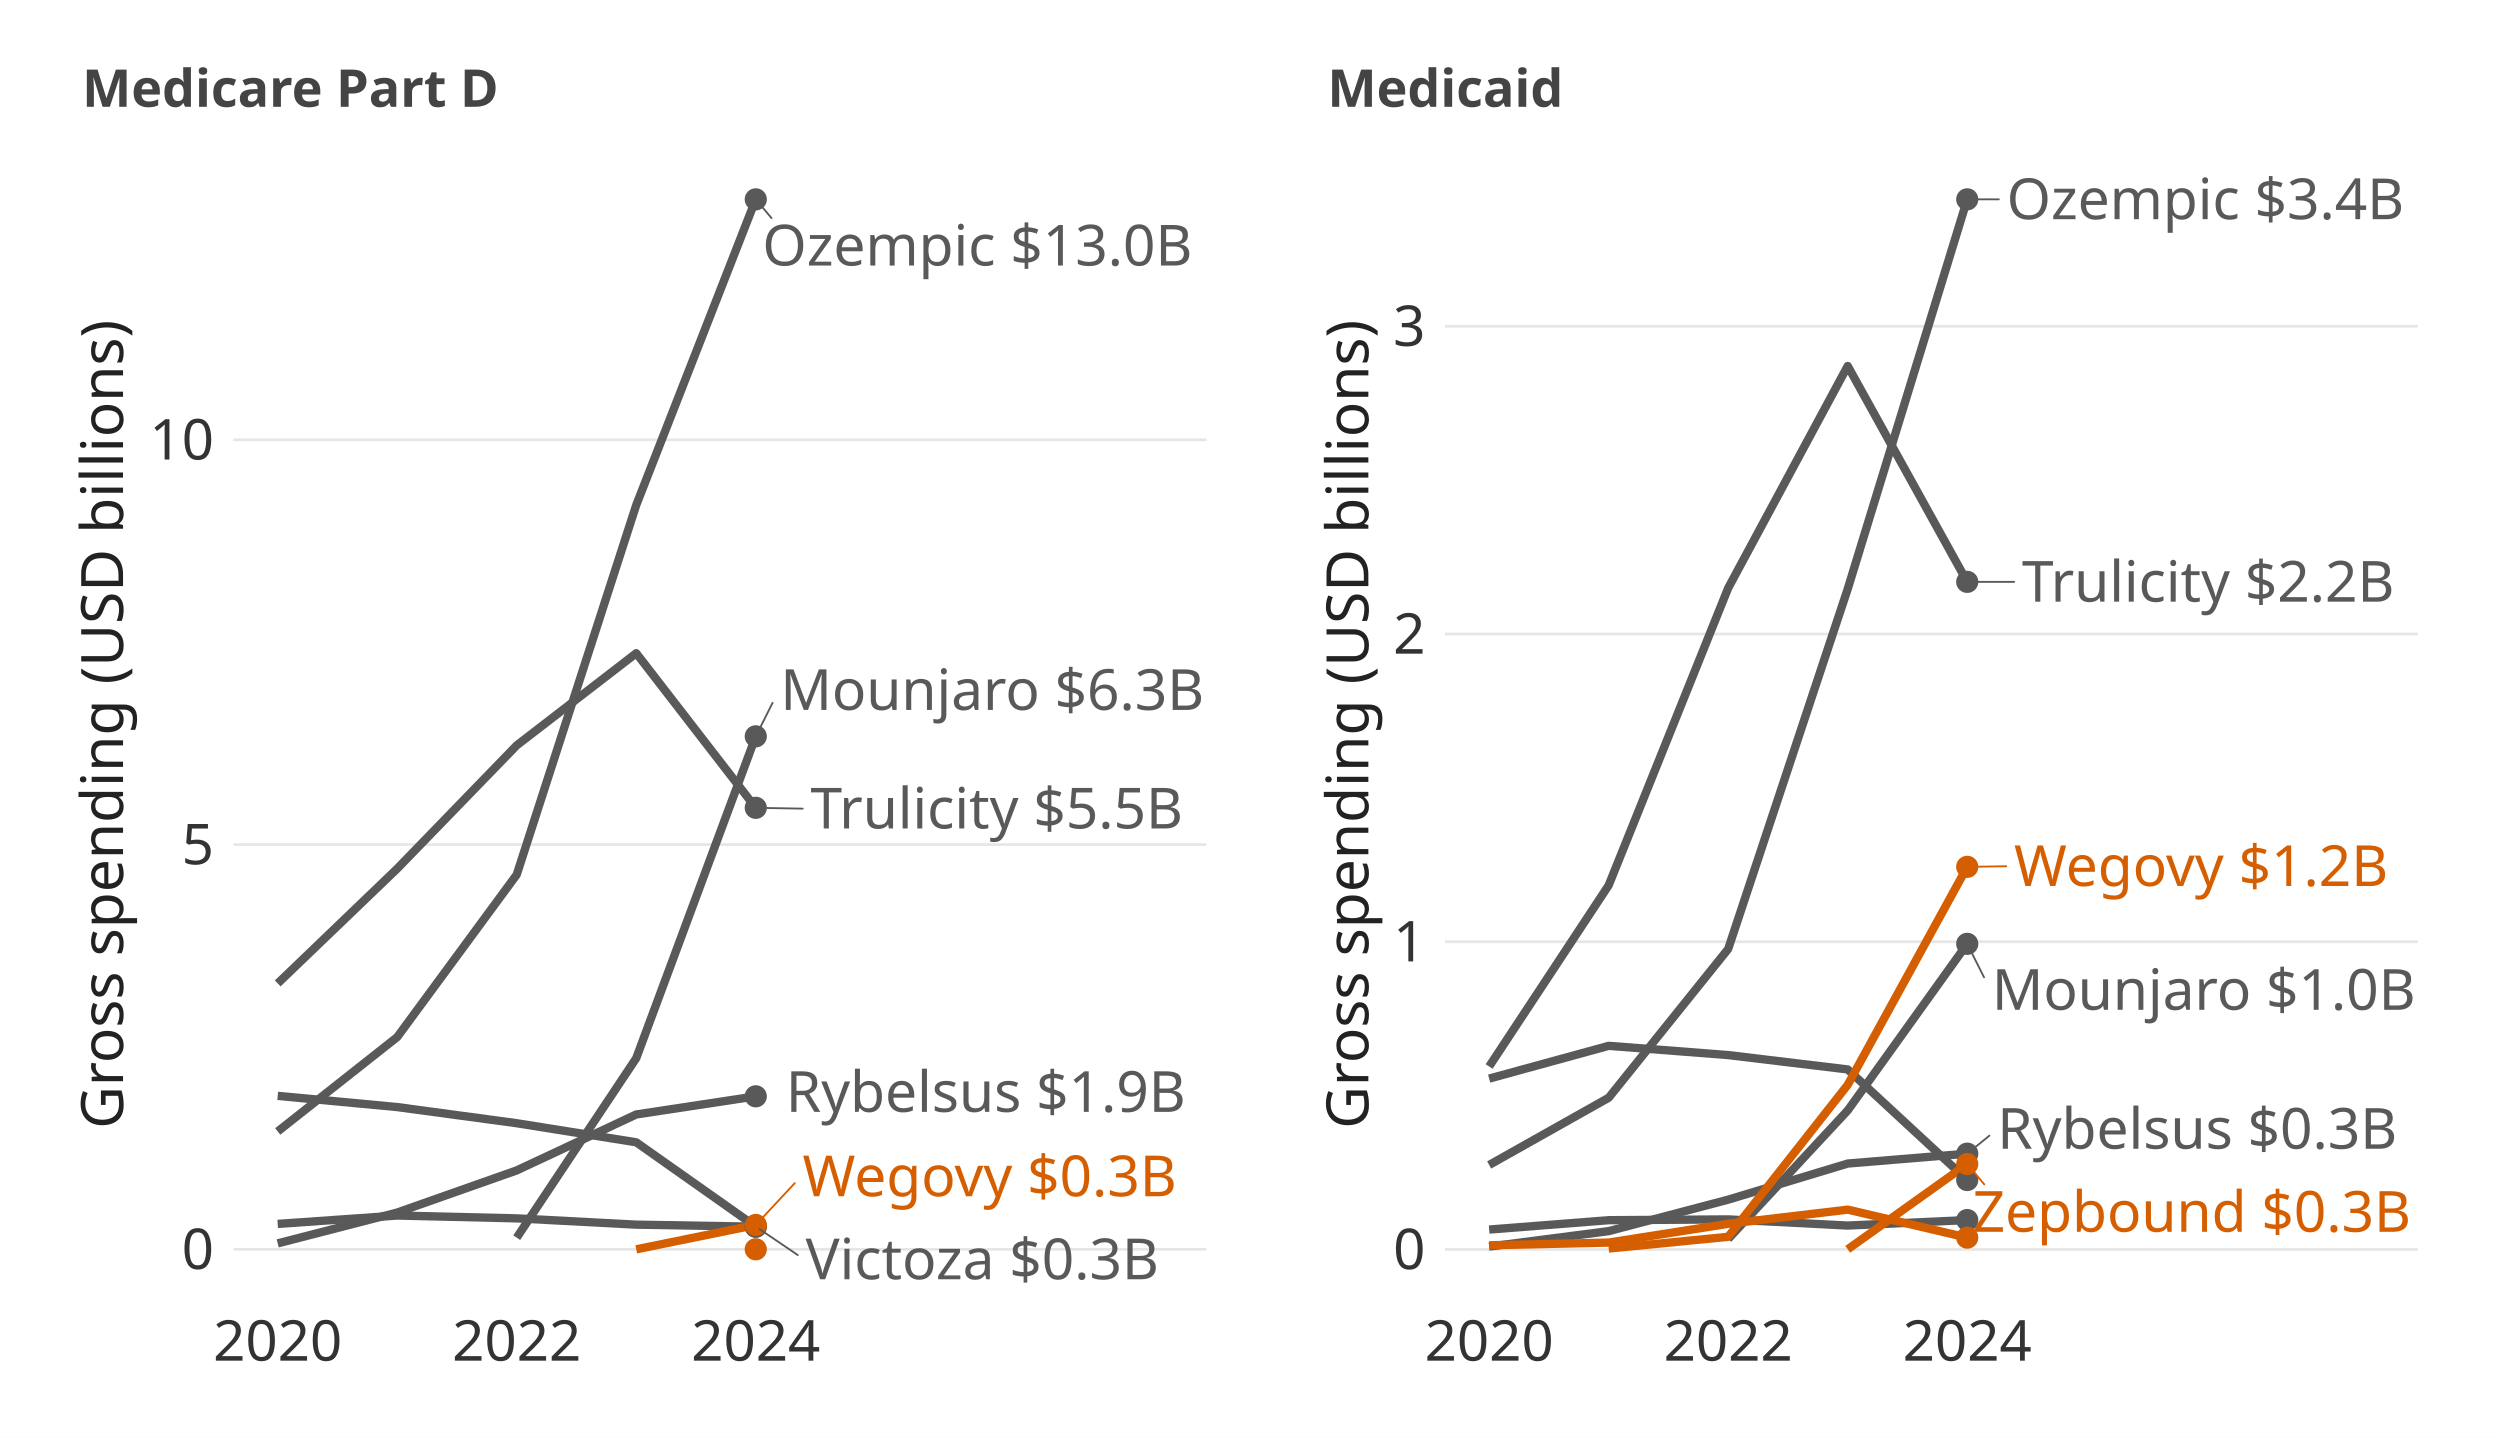
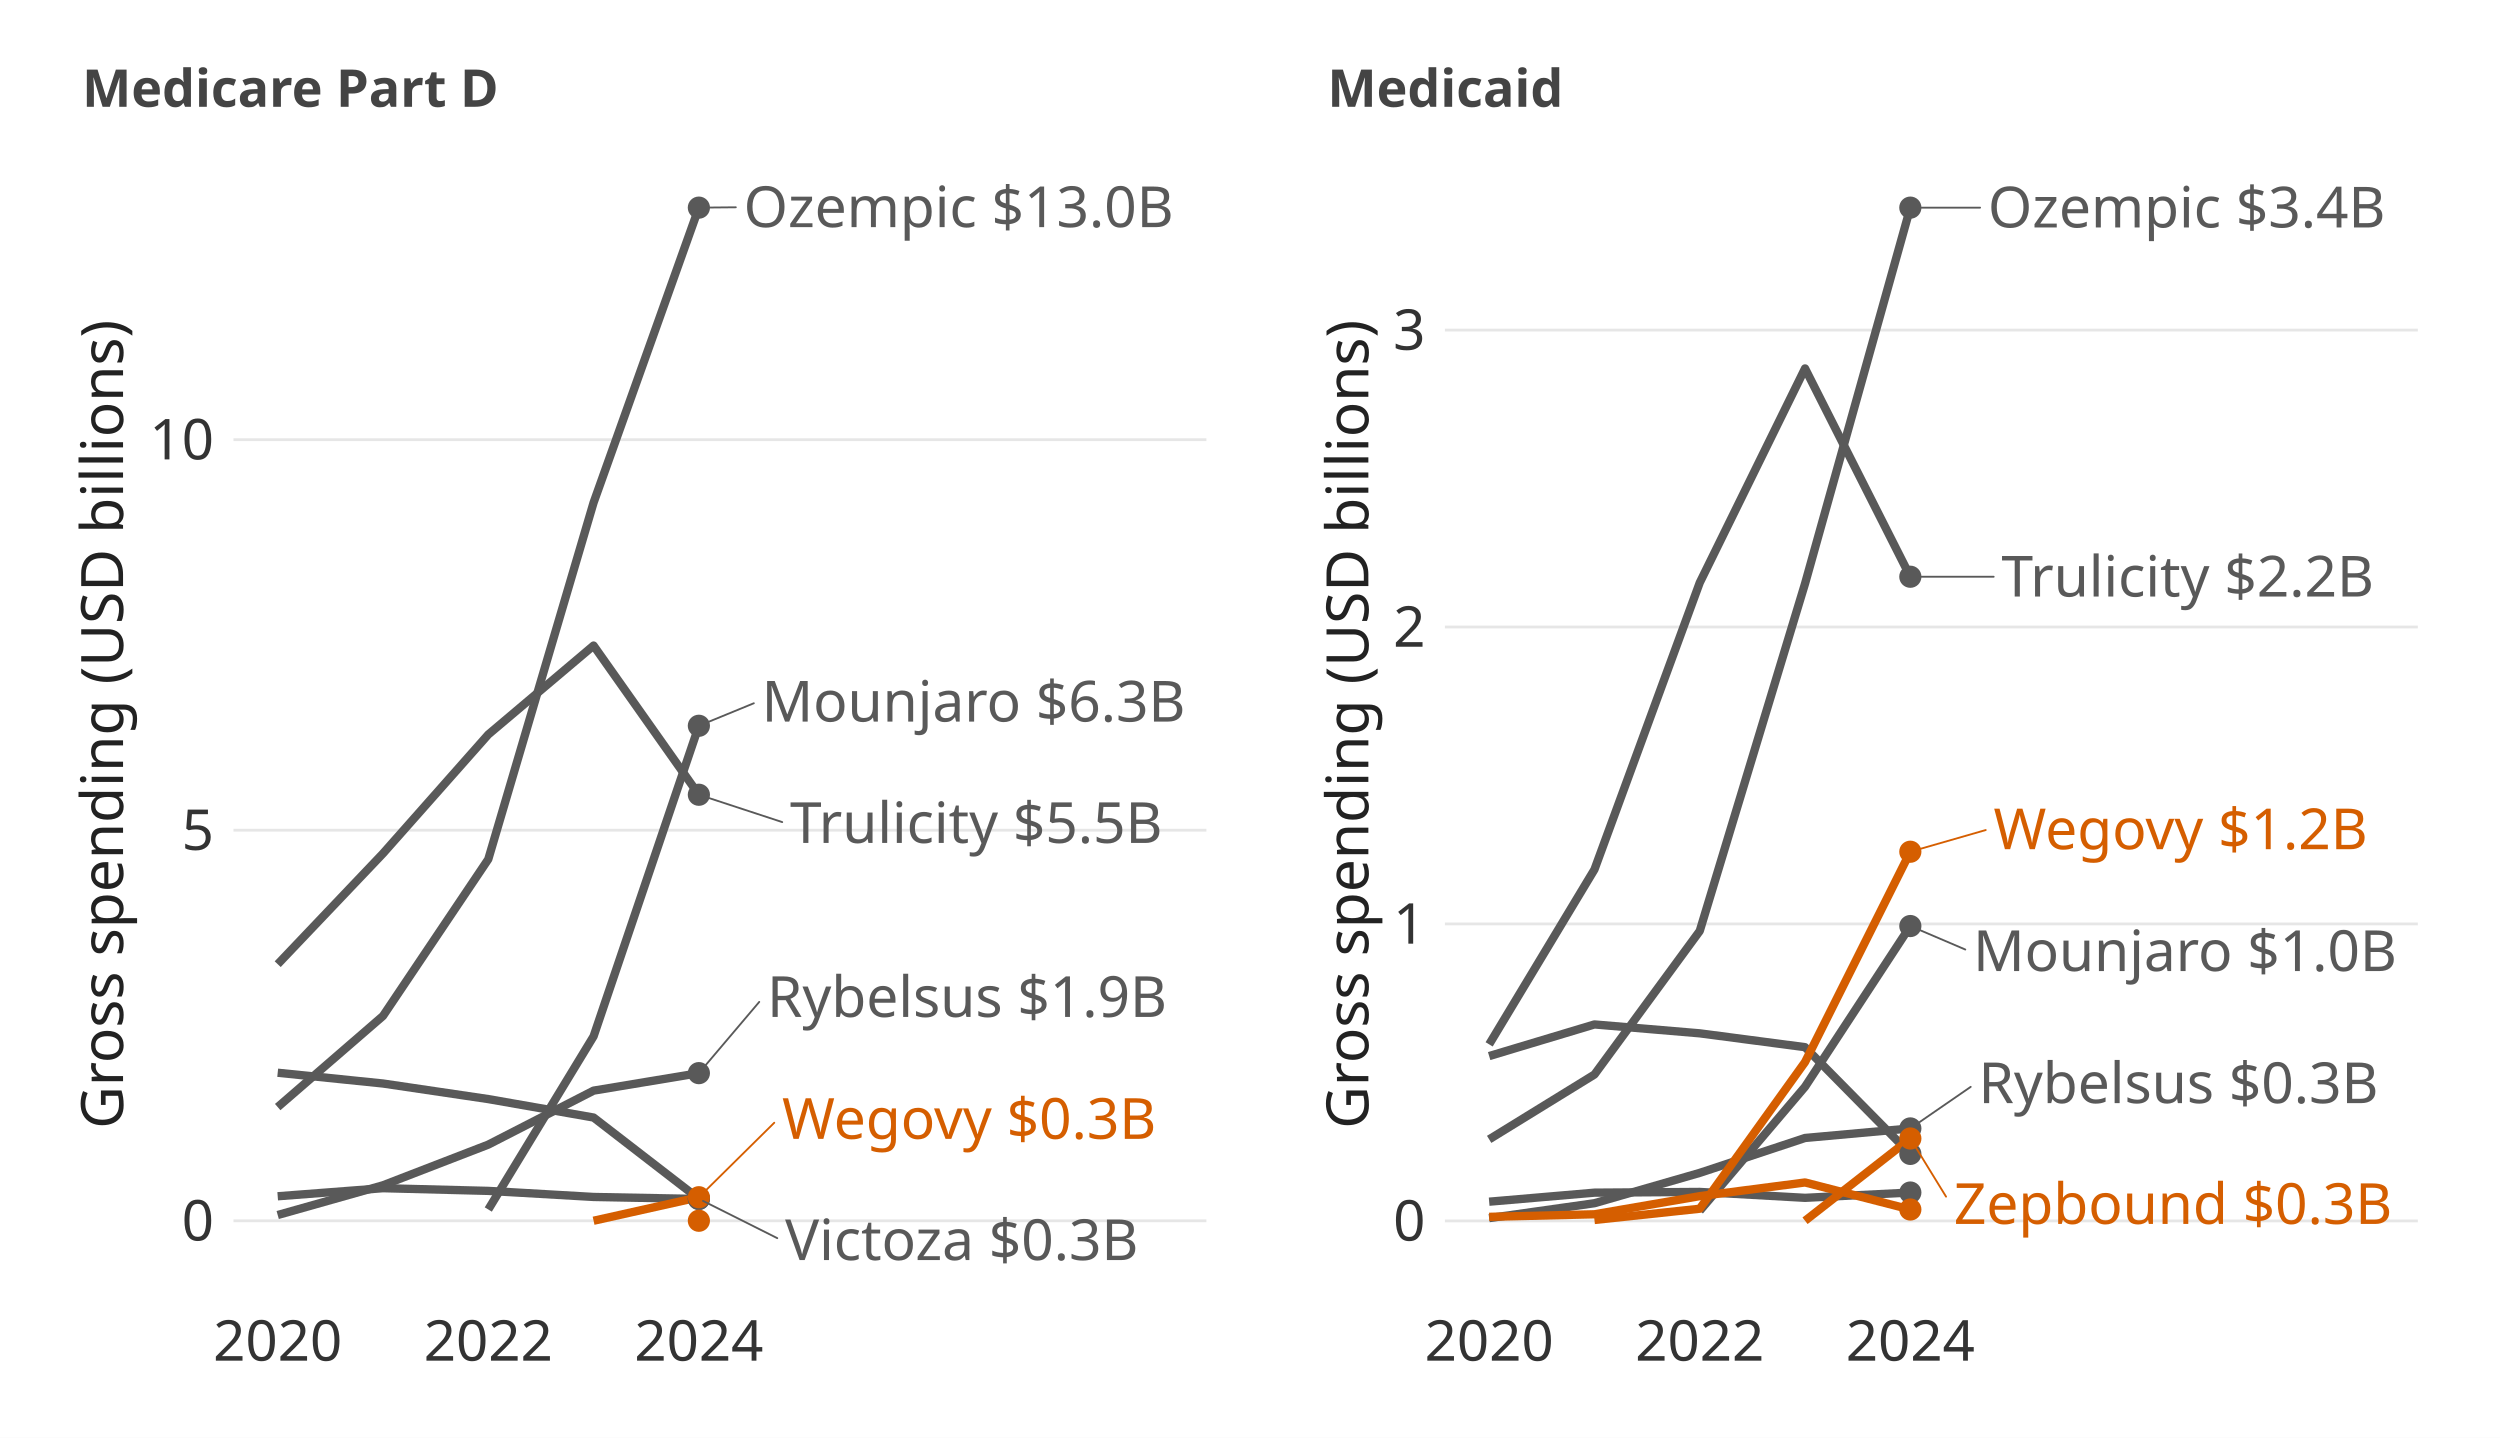
<svg xmlns="http://www.w3.org/2000/svg" width="576.00pt" height="331.20pt" viewBox="0 0 576.00 331.20">
  <g class="svglite">
    <defs>
      <style type="text/css">
    .svglite line, .svglite polyline, .svglite polygon, .svglite path, .svglite rect, .svglite circle {
      fill: none;
      stroke: #000000;
      stroke-linecap: round;
      stroke-linejoin: round;
      stroke-miterlimit: 10.00;
    }
    .svglite text {
      white-space: pre;
    }
    .svglite g.glyphgroup path {
      fill: inherit;
      stroke: none;
    }
  </style>
    </defs>
    <rect width="100%" height="100%" style="stroke: none; fill: #FFFFFF;" />
    <defs>
      <clipPath id="cpMC4wMHw1NzYuMDB8MC4wMHwzMzEuMjA=">
        <rect x="0.00" y="0.00" width="576.00" height="331.20" />
      </clipPath>
    </defs>
    <g clip-path="url(#cpMC4wMHw1NzYuMDB8MC4wMHwzMzEuMjA=)">
      <rect x="0" y="-0" width="576.00" height="331.20" style="stroke-width: 0.97; stroke: none; fill: #FFFFFF;" />
    </g>
    <defs>
      <clipPath id="cpNTMuNzl8NTU3LjA3fDMzLjg0fDI5OS45NA==">
        <rect x="53.79" y="33.84" width="503.28" height="266.10" />
      </clipPath>
    </defs>
    <g clip-path="url(#cpNTMuNzl8NTU3LjA3fDMzLjg0fDI5OS45NA==)">
</g>
    <g clip-path="url(#cpMC4wMHw1NzYuMDB8MC4wMHwzMzEuMjA=)">
</g>
    <defs>
      <clipPath id="cpNC45OHwyOTEuOTB8NC45OHwzMjYuMjI=">
        <rect x="4.98" y="4.98" width="286.92" height="321.24" />
      </clipPath>
    </defs>
    <g clip-path="url(#cpNC45OHwyOTEuOTB8NC45OHwzMjYuMjI=)">
      <rect x="4.98" y="4.98" width="286.92" height="321.24" style="stroke-width: 0.97; stroke: none; fill: #FFFFFF;" />
    </g>
    <g clip-path="url(#cpMC4wMHw1NzYuMDB8MC4wMHwzMzEuMjA=)">
</g>
    <defs>
      <clipPath id="cpMjkxLjkwfDU3MS4wMnw0Ljk4fDMyNi4yMg==">
        <rect x="291.90" y="4.98" width="279.12" height="321.24" />
      </clipPath>
    </defs>
    <g clip-path="url(#cpMjkxLjkwfDU3MS4wMnw0Ljk4fDMyNi4yMg==)">
      <rect x="291.90" y="4.98" width="279.12" height="321.24" style="stroke-width: 0.97; stroke: none; fill: #FFFFFF;" />
    </g>
    <g clip-path="url(#cpMC4wMHw1NzYuMDB8MC4wMHwzMzEuMjA=)">
</g>
    <defs>
      <clipPath id="cpNTMuNzl8Mjc3Ljk1fDMzLjg0fDI5OS45NA==">
        <rect x="53.79" y="33.84" width="224.16" height="266.10" />
      </clipPath>
    </defs>
    <g clip-path="url(#cpNTMuNzl8Mjc3Ljk1fDMzLjg0fDI5OS45NA==)">
-       <polyline points="53.79,287.84 277.95,287.84 " style="stroke-width: 0.64; stroke: #E6E6E6; stroke-linecap: butt;" />
-       <polyline points="53.79,194.59 277.95,194.59 " style="stroke-width: 0.64; stroke: #E6E6E6; stroke-linecap: butt;" />
-       <polyline points="53.79,101.33 277.95,101.33 " style="stroke-width: 0.64; stroke: #E6E6E6; stroke-linecap: butt;" />
-       <polyline points="119.05,285.16 146.59,243.80 174.13,169.65 " style="stroke-width: 1.92; stroke: #595959; stroke-linecap: butt;" />
-       <polyline points="63.98,281.99 91.51,280.06 119.05,280.71 146.59,282.16 174.13,282.63 " style="stroke-width: 1.92; stroke: #595959; stroke-linecap: butt;" />
-       <polyline points="63.98,260.69 91.51,238.95 119.05,201.52 146.59,116.36 174.13,45.93 " style="stroke-width: 1.92; stroke: #595959; stroke-linecap: butt;" />
-       <polyline points="63.98,286.47 91.51,279.37 119.05,269.66 146.59,256.77 174.13,252.59 " style="stroke-width: 1.92; stroke: #595959; stroke-linecap: butt;" />
-       <polyline points="63.98,226.58 91.51,200.14 119.05,171.73 146.59,150.50 174.13,186.12 " style="stroke-width: 1.92; stroke: #595959; stroke-linecap: butt;" />
-       <polyline points="63.98,252.49 91.51,255.07 119.05,258.79 146.59,263.19 174.13,282.61 " style="stroke-width: 1.92; stroke: #595959; stroke-linecap: butt;" />
-       <polyline points="146.59,287.84 174.13,282.23 " style="stroke-width: 1.92; stroke: #D55E00; stroke-linecap: butt;" />
-       <circle cx="174.13" cy="169.65" r="2.24" style="stroke-width: 0.64; stroke: #595959; fill: #595959;" />
-       <circle cx="174.13" cy="282.63" r="2.24" style="stroke-width: 0.64; stroke: #595959; fill: #595959;" />
-       <circle cx="174.13" cy="45.93" r="2.24" style="stroke-width: 0.64; stroke: #595959; fill: #595959;" />
-       <circle cx="174.13" cy="252.59" r="2.24" style="stroke-width: 0.64; stroke: #595959; fill: #595959;" />
-       <circle cx="174.13" cy="186.12" r="2.24" style="stroke-width: 0.64; stroke: #595959; fill: #595959;" />
-       <circle cx="174.13" cy="282.61" r="2.24" style="stroke-width: 0.64; stroke: #595959; fill: #595959;" />
-       <circle cx="174.13" cy="282.23" r="2.24" style="stroke-width: 0.64; stroke: #D55E00; fill: #D55E00;" />
-       <circle cx="174.13" cy="287.84" r="2.24" style="stroke-width: 0.64; stroke: #D55E00; fill: #D55E00;" />
-       <line x1="178.00" y1="161.93" x2="174.61" y2="168.70" style="stroke-width: 0.43; stroke: #595959;" />
-       <line x1="177.76" y1="50.25" x2="174.82" y2="46.75" style="stroke-width: 0.43; stroke: #595959;" />
-       <line x1="184.94" y1="186.31" x2="175.20" y2="186.14" style="stroke-width: 0.43; stroke: #595959;" />
-       <line x1="183.80" y1="289.16" x2="175.01" y2="283.20" style="stroke-width: 0.43; stroke: #595959;" />
-       <line x1="183.11" y1="272.60" x2="174.86" y2="281.44" style="stroke-width: 0.43; stroke: #D55E00;" />
-       <text x="179.80" y="163.57" style="font-size: 13.09px;fill: #595959; font-family: &quot;IBM Plex Sans&quot;;" textLength="93.83px" lengthAdjust="spacingAndGlyphs">Mounjaro $6.3B</text>
-       <text x="175.65" y="61.18" style="font-size: 13.09px;fill: #595959; font-family: &quot;IBM Plex Sans&quot;;" textLength="97.80px" lengthAdjust="spacingAndGlyphs">Ozempic $13.0B</text>
-       <text x="181.05" y="256.18" style="font-size: 13.09px;fill: #595959; font-family: &quot;IBM Plex Sans&quot;;" textLength="92.08px" lengthAdjust="spacingAndGlyphs">Rybelsus $1.9B</text>
-       <text x="186.74" y="190.88" style="font-size: 13.09px;fill: #595959; font-family: &quot;IBM Plex Sans&quot;;" textLength="85.62px" lengthAdjust="spacingAndGlyphs">Trulicity $5.5B</text>
-       <text x="185.60" y="294.74" style="font-size: 13.09px;fill: #595959; font-family: &quot;IBM Plex Sans&quot;;" textLength="81.39px" lengthAdjust="spacingAndGlyphs">Victoza $0.3B</text>
-       <text x="184.91" y="275.62" style="font-size: 13.09px;fill: #D55E00; font-family: &quot;IBM Plex Sans&quot;;" textLength="84.38px" lengthAdjust="spacingAndGlyphs">Wegovy $0.3B</text>
+       <polyline points="53.79,281.27 277.95,281.27 " style="stroke-width: 0.64; stroke: #E6E6E6; stroke-linecap: butt;" />
+       <polyline points="53.79,191.28 277.95,191.28 " style="stroke-width: 0.64; stroke: #E6E6E6; stroke-linecap: butt;" />
+       <polyline points="53.79,101.30 277.95,101.30 " style="stroke-width: 0.64; stroke: #E6E6E6; stroke-linecap: butt;" />
+       <polyline points="112.50,278.67 136.76,238.77 161.02,167.22 " style="stroke-width: 1.92; stroke: #595959; stroke-linecap: butt;" />
+       <polyline points="63.98,275.62 88.24,273.76 112.50,274.38 136.76,275.78 161.02,276.24 " style="stroke-width: 1.92; stroke: #595959; stroke-linecap: butt;" />
+       <polyline points="63.98,255.07 88.24,234.08 112.50,197.97 136.76,115.80 161.02,47.84 " style="stroke-width: 1.92; stroke: #595959; stroke-linecap: butt;" />
+       <polyline points="63.98,279.94 88.24,273.09 112.50,263.72 136.76,251.28 161.02,247.25 " style="stroke-width: 1.92; stroke: #595959; stroke-linecap: butt;" />
+       <polyline points="63.98,222.15 88.24,196.64 112.50,169.23 136.76,148.74 161.02,183.11 " style="stroke-width: 1.92; stroke: #595959; stroke-linecap: butt;" />
+       <polyline points="63.98,247.16 88.24,249.64 112.50,253.23 136.76,257.48 161.02,276.21 " style="stroke-width: 1.92; stroke: #595959; stroke-linecap: butt;" />
+       <polyline points="136.76,281.26 161.02,275.84 " style="stroke-width: 1.92; stroke: #D55E00; stroke-linecap: butt;" />
+       <circle cx="161.02" cy="167.22" r="2.24" style="stroke-width: 0.64; stroke: #595959; fill: #595959;" />
+       <circle cx="161.02" cy="276.24" r="2.24" style="stroke-width: 0.64; stroke: #595959; fill: #595959;" />
+       <circle cx="161.02" cy="47.84" r="2.24" style="stroke-width: 0.64; stroke: #595959; fill: #595959;" />
+       <circle cx="161.02" cy="247.25" r="2.24" style="stroke-width: 0.64; stroke: #595959; fill: #595959;" />
+       <circle cx="161.02" cy="183.11" r="2.24" style="stroke-width: 0.64; stroke: #595959; fill: #595959;" />
+       <circle cx="161.02" cy="276.21" r="2.24" style="stroke-width: 0.64; stroke: #595959; fill: #595959;" />
+       <circle cx="161.02" cy="275.84" r="2.24" style="stroke-width: 0.64; stroke: #D55E00; fill: #D55E00;" />
+       <circle cx="161.02" cy="281.26" r="2.24" style="stroke-width: 0.64; stroke: #D55E00; fill: #D55E00;" />
+       <line x1="173.68" y1="162.03" x2="162.00" y2="166.82" style="stroke-width: 0.43; stroke: #595959;" />
+       <line x1="169.53" y1="47.76" x2="162.08" y2="47.83" style="stroke-width: 0.43; stroke: #595959;" />
+       <line x1="174.93" y1="230.84" x2="161.71" y2="246.44" style="stroke-width: 0.43; stroke: #595959;" />
+       <line x1="180.22" y1="189.41" x2="162.03" y2="183.44" style="stroke-width: 0.43; stroke: #595959;" />
+       <line x1="179.08" y1="285.27" x2="161.97" y2="276.69" style="stroke-width: 0.43; stroke: #595959;" />
+       <line x1="178.39" y1="258.68" x2="161.78" y2="275.09" style="stroke-width: 0.43; stroke: #D55E00;" />
+       <text x="175.48" y="166.25" style="font-size: 13.09px;fill: #595959; font-family: &quot;IBM Plex Sans&quot;;" textLength="93.83px" lengthAdjust="spacingAndGlyphs">Mounjaro $6.3B</text>
+       <text x="171.33" y="52.33" style="font-size: 13.09px;fill: #595959; font-family: &quot;IBM Plex Sans&quot;;" textLength="97.80px" lengthAdjust="spacingAndGlyphs">Ozempic $13.0B</text>
+       <text x="176.73" y="234.31" style="font-size: 13.09px;fill: #595959; font-family: &quot;IBM Plex Sans&quot;;" textLength="92.08px" lengthAdjust="spacingAndGlyphs">Rybelsus $1.9B</text>
+       <text x="182.02" y="194.22" style="font-size: 13.09px;fill: #595959; font-family: &quot;IBM Plex Sans&quot;;" textLength="85.62px" lengthAdjust="spacingAndGlyphs">Trulicity $5.5B</text>
+       <text x="180.88" y="290.32" style="font-size: 13.09px;fill: #595959; font-family: &quot;IBM Plex Sans&quot;;" textLength="81.39px" lengthAdjust="spacingAndGlyphs">Victoza $0.3B</text>
+       <text x="180.19" y="262.39" style="font-size: 13.09px;fill: #D55E00; font-family: &quot;IBM Plex Sans&quot;;" textLength="84.38px" lengthAdjust="spacingAndGlyphs">Wegovy $0.3B</text>
    </g>
    <g clip-path="url(#cpMC4wMHw1NzYuMDB8MC4wMHwzMzEuMjA=)">
-       <text x="49.30" y="292.38" text-anchor="end" style="font-size: 13.00px;fill: #333333; font-family: &quot;IBM Plex Sans&quot;;" textLength="7.80px" lengthAdjust="spacingAndGlyphs">0</text>
-       <text x="49.30" y="199.13" text-anchor="end" style="font-size: 13.00px;fill: #333333; font-family: &quot;IBM Plex Sans&quot;;" textLength="7.80px" lengthAdjust="spacingAndGlyphs">5</text>
-       <text x="49.30" y="105.87" text-anchor="end" style="font-size: 13.00px;fill: #333333; font-family: &quot;IBM Plex Sans&quot;;" textLength="15.59px" lengthAdjust="spacingAndGlyphs">10</text>
+       <text x="49.30" y="285.81" text-anchor="end" style="font-size: 13.00px;fill: #333333; font-family: &quot;IBM Plex Sans&quot;;" textLength="7.80px" lengthAdjust="spacingAndGlyphs">0</text>
+       <text x="49.30" y="195.82" text-anchor="end" style="font-size: 13.00px;fill: #333333; font-family: &quot;IBM Plex Sans&quot;;" textLength="7.80px" lengthAdjust="spacingAndGlyphs">5</text>
+       <text x="49.30" y="105.84" text-anchor="end" style="font-size: 13.00px;fill: #333333; font-family: &quot;IBM Plex Sans&quot;;" textLength="15.59px" lengthAdjust="spacingAndGlyphs">10</text>
      <text x="63.98" y="313.50" text-anchor="middle" style="font-size: 13.00px;fill: #333333; font-family: &quot;IBM Plex Sans&quot;;" textLength="31.19px" lengthAdjust="spacingAndGlyphs">2020</text>
-       <text x="119.05" y="313.50" text-anchor="middle" style="font-size: 13.00px;fill: #333333; font-family: &quot;IBM Plex Sans&quot;;" textLength="31.19px" lengthAdjust="spacingAndGlyphs">2022</text>
-       <text x="174.13" y="313.50" text-anchor="middle" style="font-size: 13.00px;fill: #333333; font-family: &quot;IBM Plex Sans&quot;;" textLength="31.19px" lengthAdjust="spacingAndGlyphs">2024</text>
+       <text x="112.50" y="313.50" text-anchor="middle" style="font-size: 13.00px;fill: #333333; font-family: &quot;IBM Plex Sans&quot;;" textLength="31.19px" lengthAdjust="spacingAndGlyphs">2022</text>
+       <text x="161.02" y="313.50" text-anchor="middle" style="font-size: 13.00px;fill: #333333; font-family: &quot;IBM Plex Sans&quot;;" textLength="31.19px" lengthAdjust="spacingAndGlyphs">2024</text>
      <text transform="translate(28.35,166.89) rotate(-90)" text-anchor="middle" style="font-size: 13.50px;fill: #222222; font-family: &quot;IBM Plex Sans&quot;;" textLength="178.72px" lengthAdjust="spacingAndGlyphs">Gross spending (USD billions)</text>
      <text x="18.93" y="24.60" style="font-size: 12.00px; font-weight: 600;fill: #444444; font-family: &quot;IBM Plex Sans&quot;;" textLength="88.62px" lengthAdjust="spacingAndGlyphs">Medicare Part D</text>
    </g>
    <defs>
      <clipPath id="cpMzMyLjkxfDU1Ny4wN3wzMy44NHwyOTkuOTQ=">
        <rect x="332.91" y="33.84" width="224.16" height="266.10" />
      </clipPath>
    </defs>
    <g clip-path="url(#cpMzMyLjkxfDU1Ny4wN3wzMy44NHwyOTkuOTQ=)">
-       <polyline points="332.91,287.87 557.07,287.87 " style="stroke-width: 0.64; stroke: #E6E6E6; stroke-linecap: butt;" />
-       <polyline points="332.91,216.97 557.07,216.97 " style="stroke-width: 0.64; stroke: #E6E6E6; stroke-linecap: butt;" />
-       <polyline points="332.91,146.07 557.07,146.07 " style="stroke-width: 0.64; stroke: #E6E6E6; stroke-linecap: butt;" />
-       <polyline points="332.91,75.16 557.07,75.16 " style="stroke-width: 0.64; stroke: #E6E6E6; stroke-linecap: butt;" />
-       <polyline points="398.17,285.46 425.71,255.85 453.25,217.46 " style="stroke-width: 1.92; stroke: #595959; stroke-linecap: butt;" />
-       <polyline points="343.10,283.29 370.64,281.13 398.17,280.95 425.71,282.37 453.25,281.10 " style="stroke-width: 1.92; stroke: #595959; stroke-linecap: butt;" />
-       <polyline points="343.10,268.41 370.64,252.92 398.17,218.65 425.71,135.71 453.25,45.93 " style="stroke-width: 1.92; stroke: #595959; stroke-linecap: butt;" />
-       <polyline points="343.10,287.21 370.64,283.65 398.17,276.40 425.71,268.08 453.25,265.80 " style="stroke-width: 1.92; stroke: #595959; stroke-linecap: butt;" />
-       <polyline points="343.10,286.91 370.64,286.29 398.17,281.96 425.71,278.70 453.25,285.15 " style="stroke-width: 1.92; stroke: #D55E00; stroke-linecap: butt;" />
-       <polyline points="343.10,245.72 370.64,203.97 398.17,135.49 425.71,84.32 453.25,134.06 " style="stroke-width: 1.92; stroke: #595959; stroke-linecap: butt;" />
-       <polyline points="343.10,248.51 370.64,240.96 398.17,243.09 425.71,246.40 453.25,271.88 " style="stroke-width: 1.92; stroke: #595959; stroke-linecap: butt;" />
-       <polyline points="370.64,287.66 398.17,284.96 425.71,249.95 453.25,199.72 " style="stroke-width: 1.92; stroke: #D55E00; stroke-linecap: butt;" />
-       <polyline points="425.71,287.84 453.25,268.20 " style="stroke-width: 1.92; stroke: #D55E00; stroke-linecap: butt;" />
-       <circle cx="453.25" cy="217.46" r="2.24" style="stroke-width: 0.64; stroke: #595959; fill: #595959;" />
-       <circle cx="453.25" cy="281.10" r="2.24" style="stroke-width: 0.64; stroke: #595959; fill: #595959;" />
-       <circle cx="453.25" cy="45.93" r="2.24" style="stroke-width: 0.64; stroke: #595959; fill: #595959;" />
-       <circle cx="453.25" cy="265.80" r="2.24" style="stroke-width: 0.64; stroke: #595959; fill: #595959;" />
-       <circle cx="453.25" cy="285.15" r="2.24" style="stroke-width: 0.64; stroke: #D55E00; fill: #D55E00;" />
-       <circle cx="453.25" cy="134.06" r="2.24" style="stroke-width: 0.64; stroke: #595959; fill: #595959;" />
-       <circle cx="453.25" cy="271.88" r="2.24" style="stroke-width: 0.64; stroke: #595959; fill: #595959;" />
-       <circle cx="453.25" cy="199.72" r="2.24" style="stroke-width: 0.64; stroke: #D55E00; fill: #D55E00;" />
-       <circle cx="453.25" cy="268.20" r="2.24" style="stroke-width: 0.64; stroke: #D55E00; fill: #D55E00;" />
-       <line x1="457.12" y1="225.17" x2="453.73" y2="218.42" style="stroke-width: 0.43; stroke: #595959;" />
-       <line x1="460.53" y1="45.93" x2="454.32" y2="45.93" style="stroke-width: 0.43; stroke: #595959;" />
-       <line x1="458.37" y1="261.65" x2="454.08" y2="265.12" style="stroke-width: 0.43; stroke: #595959;" />
-       <line x1="464.06" y1="134.06" x2="454.32" y2="134.06" style="stroke-width: 0.43; stroke: #595959;" />
-       <line x1="462.23" y1="199.58" x2="454.32" y2="199.71" style="stroke-width: 0.43; stroke: #D55E00;" />
-       <line x1="457.17" y1="272.87" x2="453.94" y2="269.02" style="stroke-width: 0.43; stroke: #D55E00;" />
-       <text x="458.92" y="232.66" style="font-size: 13.09px;fill: #595959; font-family: &quot;IBM Plex Sans&quot;;" textLength="93.83px" lengthAdjust="spacingAndGlyphs">Mounjaro $1.0B</text>
-       <text x="462.33" y="50.50" style="font-size: 13.09px;fill: #595959; font-family: &quot;IBM Plex Sans&quot;;" textLength="89.95px" lengthAdjust="spacingAndGlyphs">Ozempic $3.4B</text>
-       <text x="460.17" y="264.67" style="font-size: 13.09px;fill: #595959; font-family: &quot;IBM Plex Sans&quot;;" textLength="92.08px" lengthAdjust="spacingAndGlyphs">Rybelsus $0.3B</text>
-       <text x="465.86" y="138.63" style="font-size: 13.09px;fill: #595959; font-family: &quot;IBM Plex Sans&quot;;" textLength="85.62px" lengthAdjust="spacingAndGlyphs">Trulicity $2.2B</text>
-       <text x="464.03" y="204.14" style="font-size: 13.09px;fill: #D55E00; font-family: &quot;IBM Plex Sans&quot;;" textLength="84.38px" lengthAdjust="spacingAndGlyphs">Wegovy $1.2B</text>
-       <text x="454.49" y="283.80" style="font-size: 13.09px;fill: #D55E00; font-family: &quot;IBM Plex Sans&quot;;" textLength="98.33px" lengthAdjust="spacingAndGlyphs">Zepbound $0.3B</text>
+       <polyline points="332.91,281.30 557.07,281.30 " style="stroke-width: 0.64; stroke: #E6E6E6; stroke-linecap: butt;" />
+       <polyline points="332.91,212.88 557.07,212.88 " style="stroke-width: 0.64; stroke: #E6E6E6; stroke-linecap: butt;" />
+       <polyline points="332.91,144.46 557.07,144.46 " style="stroke-width: 0.64; stroke: #E6E6E6; stroke-linecap: butt;" />
+       <polyline points="332.91,76.05 557.07,76.05 " style="stroke-width: 0.64; stroke: #E6E6E6; stroke-linecap: butt;" />
+       <polyline points="391.62,278.97 415.88,250.39 440.14,213.36 " style="stroke-width: 1.92; stroke: #595959; stroke-linecap: butt;" />
+       <polyline points="343.10,276.87 367.36,274.79 391.62,274.62 415.88,275.98 440.14,274.76 " style="stroke-width: 1.92; stroke: #595959; stroke-linecap: butt;" />
+       <polyline points="343.10,262.51 367.36,247.57 391.62,214.50 415.88,134.47 440.14,47.84 " style="stroke-width: 1.92; stroke: #595959; stroke-linecap: butt;" />
+       <polyline points="343.10,280.65 367.36,277.22 391.62,270.23 415.88,262.19 440.14,259.99 " style="stroke-width: 1.92; stroke: #595959; stroke-linecap: butt;" />
+       <polyline points="343.10,280.36 367.36,279.77 391.62,275.59 415.88,272.44 440.14,278.67 " style="stroke-width: 1.92; stroke: #D55E00; stroke-linecap: butt;" />
+       <polyline points="343.10,240.62 367.36,200.34 391.62,134.25 415.88,84.89 440.14,132.88 " style="stroke-width: 1.92; stroke: #595959; stroke-linecap: butt;" />
+       <polyline points="343.10,243.32 367.36,236.03 391.62,238.08 415.88,241.27 440.14,265.86 " style="stroke-width: 1.92; stroke: #595959; stroke-linecap: butt;" />
+       <polyline points="367.36,281.08 391.62,278.49 415.88,244.70 440.14,196.24 " style="stroke-width: 1.92; stroke: #D55E00; stroke-linecap: butt;" />
+       <polyline points="415.88,281.26 440.14,262.31 " style="stroke-width: 1.92; stroke: #D55E00; stroke-linecap: butt;" />
+       <circle cx="440.14" cy="213.36" r="2.24" style="stroke-width: 0.64; stroke: #595959; fill: #595959;" />
+       <circle cx="440.14" cy="274.76" r="2.24" style="stroke-width: 0.64; stroke: #595959; fill: #595959;" />
+       <circle cx="440.14" cy="47.84" r="2.24" style="stroke-width: 0.64; stroke: #595959; fill: #595959;" />
+       <circle cx="440.14" cy="259.99" r="2.24" style="stroke-width: 0.64; stroke: #595959; fill: #595959;" />
+       <circle cx="440.14" cy="278.67" r="2.24" style="stroke-width: 0.64; stroke: #D55E00; fill: #D55E00;" />
+       <circle cx="440.14" cy="132.88" r="2.24" style="stroke-width: 0.64; stroke: #595959; fill: #595959;" />
+       <circle cx="440.14" cy="265.86" r="2.24" style="stroke-width: 0.64; stroke: #595959; fill: #595959;" />
+       <circle cx="440.14" cy="196.24" r="2.24" style="stroke-width: 0.64; stroke: #D55E00; fill: #D55E00;" />
+       <circle cx="440.14" cy="262.31" r="2.24" style="stroke-width: 0.64; stroke: #D55E00; fill: #D55E00;" />
+       <line x1="452.80" y1="218.77" x2="441.12" y2="213.78" style="stroke-width: 0.43; stroke: #595959;" />
+       <line x1="456.21" y1="47.84" x2="441.20" y2="47.84" style="stroke-width: 0.43; stroke: #595959;" />
+       <line x1="454.05" y1="250.41" x2="441.02" y2="259.39" style="stroke-width: 0.43; stroke: #595959;" />
+       <line x1="459.34" y1="132.88" x2="441.20" y2="132.88" style="stroke-width: 0.43; stroke: #595959;" />
+       <line x1="457.51" y1="191.24" x2="441.16" y2="195.94" style="stroke-width: 0.43; stroke: #D55E00;" />
+       <line x1="448.37" y1="275.71" x2="440.70" y2="263.22" style="stroke-width: 0.43; stroke: #D55E00;" />
+       <text x="454.60" y="223.73" style="font-size: 13.09px;fill: #595959; font-family: &quot;IBM Plex Sans&quot;;" textLength="93.83px" lengthAdjust="spacingAndGlyphs">Mounjaro $1.0B</text>
+       <text x="458.01" y="52.41" style="font-size: 13.09px;fill: #595959; font-family: &quot;IBM Plex Sans&quot;;" textLength="89.95px" lengthAdjust="spacingAndGlyphs">Ozempic $3.4B</text>
+       <text x="455.85" y="254.16" style="font-size: 13.09px;fill: #595959; font-family: &quot;IBM Plex Sans&quot;;" textLength="92.08px" lengthAdjust="spacingAndGlyphs">Rybelsus $0.3B</text>
+       <text x="461.14" y="137.45" style="font-size: 13.09px;fill: #595959; font-family: &quot;IBM Plex Sans&quot;;" textLength="85.62px" lengthAdjust="spacingAndGlyphs">Trulicity $2.2B</text>
+       <text x="459.31" y="195.66" style="font-size: 13.09px;fill: #D55E00; font-family: &quot;IBM Plex Sans&quot;;" textLength="84.38px" lengthAdjust="spacingAndGlyphs">Wegovy $1.2B</text>
+       <text x="450.17" y="282.00" style="font-size: 13.09px;fill: #D55E00; font-family: &quot;IBM Plex Sans&quot;;" textLength="98.33px" lengthAdjust="spacingAndGlyphs">Zepbound $0.3B</text>
    </g>
    <g clip-path="url(#cpMC4wMHw1NzYuMDB8MC4wMHwzMzEuMjA=)">
-       <text x="328.42" y="292.41" text-anchor="end" style="font-size: 13.00px;fill: #333333; font-family: &quot;IBM Plex Sans&quot;;" textLength="7.80px" lengthAdjust="spacingAndGlyphs">0</text>
-       <text x="328.42" y="221.51" text-anchor="end" style="font-size: 13.00px;fill: #333333; font-family: &quot;IBM Plex Sans&quot;;" textLength="7.80px" lengthAdjust="spacingAndGlyphs">1</text>
-       <text x="328.42" y="150.61" text-anchor="end" style="font-size: 13.00px;fill: #333333; font-family: &quot;IBM Plex Sans&quot;;" textLength="7.80px" lengthAdjust="spacingAndGlyphs">2</text>
-       <text x="328.42" y="79.70" text-anchor="end" style="font-size: 13.00px;fill: #333333; font-family: &quot;IBM Plex Sans&quot;;" textLength="7.80px" lengthAdjust="spacingAndGlyphs">3</text>
+       <text x="328.42" y="285.84" text-anchor="end" style="font-size: 13.00px;fill: #333333; font-family: &quot;IBM Plex Sans&quot;;" textLength="7.80px" lengthAdjust="spacingAndGlyphs">0</text>
+       <text x="328.42" y="217.42" text-anchor="end" style="font-size: 13.00px;fill: #333333; font-family: &quot;IBM Plex Sans&quot;;" textLength="7.80px" lengthAdjust="spacingAndGlyphs">1</text>
+       <text x="328.42" y="149.00" text-anchor="end" style="font-size: 13.00px;fill: #333333; font-family: &quot;IBM Plex Sans&quot;;" textLength="7.80px" lengthAdjust="spacingAndGlyphs">2</text>
+       <text x="328.42" y="80.59" text-anchor="end" style="font-size: 13.00px;fill: #333333; font-family: &quot;IBM Plex Sans&quot;;" textLength="7.80px" lengthAdjust="spacingAndGlyphs">3</text>
      <text x="343.10" y="313.50" text-anchor="middle" style="font-size: 13.00px;fill: #333333; font-family: &quot;IBM Plex Sans&quot;;" textLength="31.19px" lengthAdjust="spacingAndGlyphs">2020</text>
-       <text x="398.17" y="313.50" text-anchor="middle" style="font-size: 13.00px;fill: #333333; font-family: &quot;IBM Plex Sans&quot;;" textLength="31.19px" lengthAdjust="spacingAndGlyphs">2022</text>
-       <text x="453.25" y="313.50" text-anchor="middle" style="font-size: 13.00px;fill: #333333; font-family: &quot;IBM Plex Sans&quot;;" textLength="31.19px" lengthAdjust="spacingAndGlyphs">2024</text>
+       <text x="391.62" y="313.50" text-anchor="middle" style="font-size: 13.00px;fill: #333333; font-family: &quot;IBM Plex Sans&quot;;" textLength="31.19px" lengthAdjust="spacingAndGlyphs">2022</text>
+       <text x="440.14" y="313.50" text-anchor="middle" style="font-size: 13.00px;fill: #333333; font-family: &quot;IBM Plex Sans&quot;;" textLength="31.19px" lengthAdjust="spacingAndGlyphs">2024</text>
      <text transform="translate(315.27,166.89) rotate(-90)" text-anchor="middle" style="font-size: 13.50px;fill: #222222; font-family: &quot;IBM Plex Sans&quot;;" textLength="178.72px" lengthAdjust="spacingAndGlyphs">Gross spending (USD billions)</text>
      <text x="305.85" y="24.60" style="font-size: 12.00px; font-weight: 600;fill: #444444; font-family: &quot;IBM Plex Sans&quot;;" textLength="50.39px" lengthAdjust="spacingAndGlyphs">Medicaid</text>
    </g>
  </g>
</svg>
